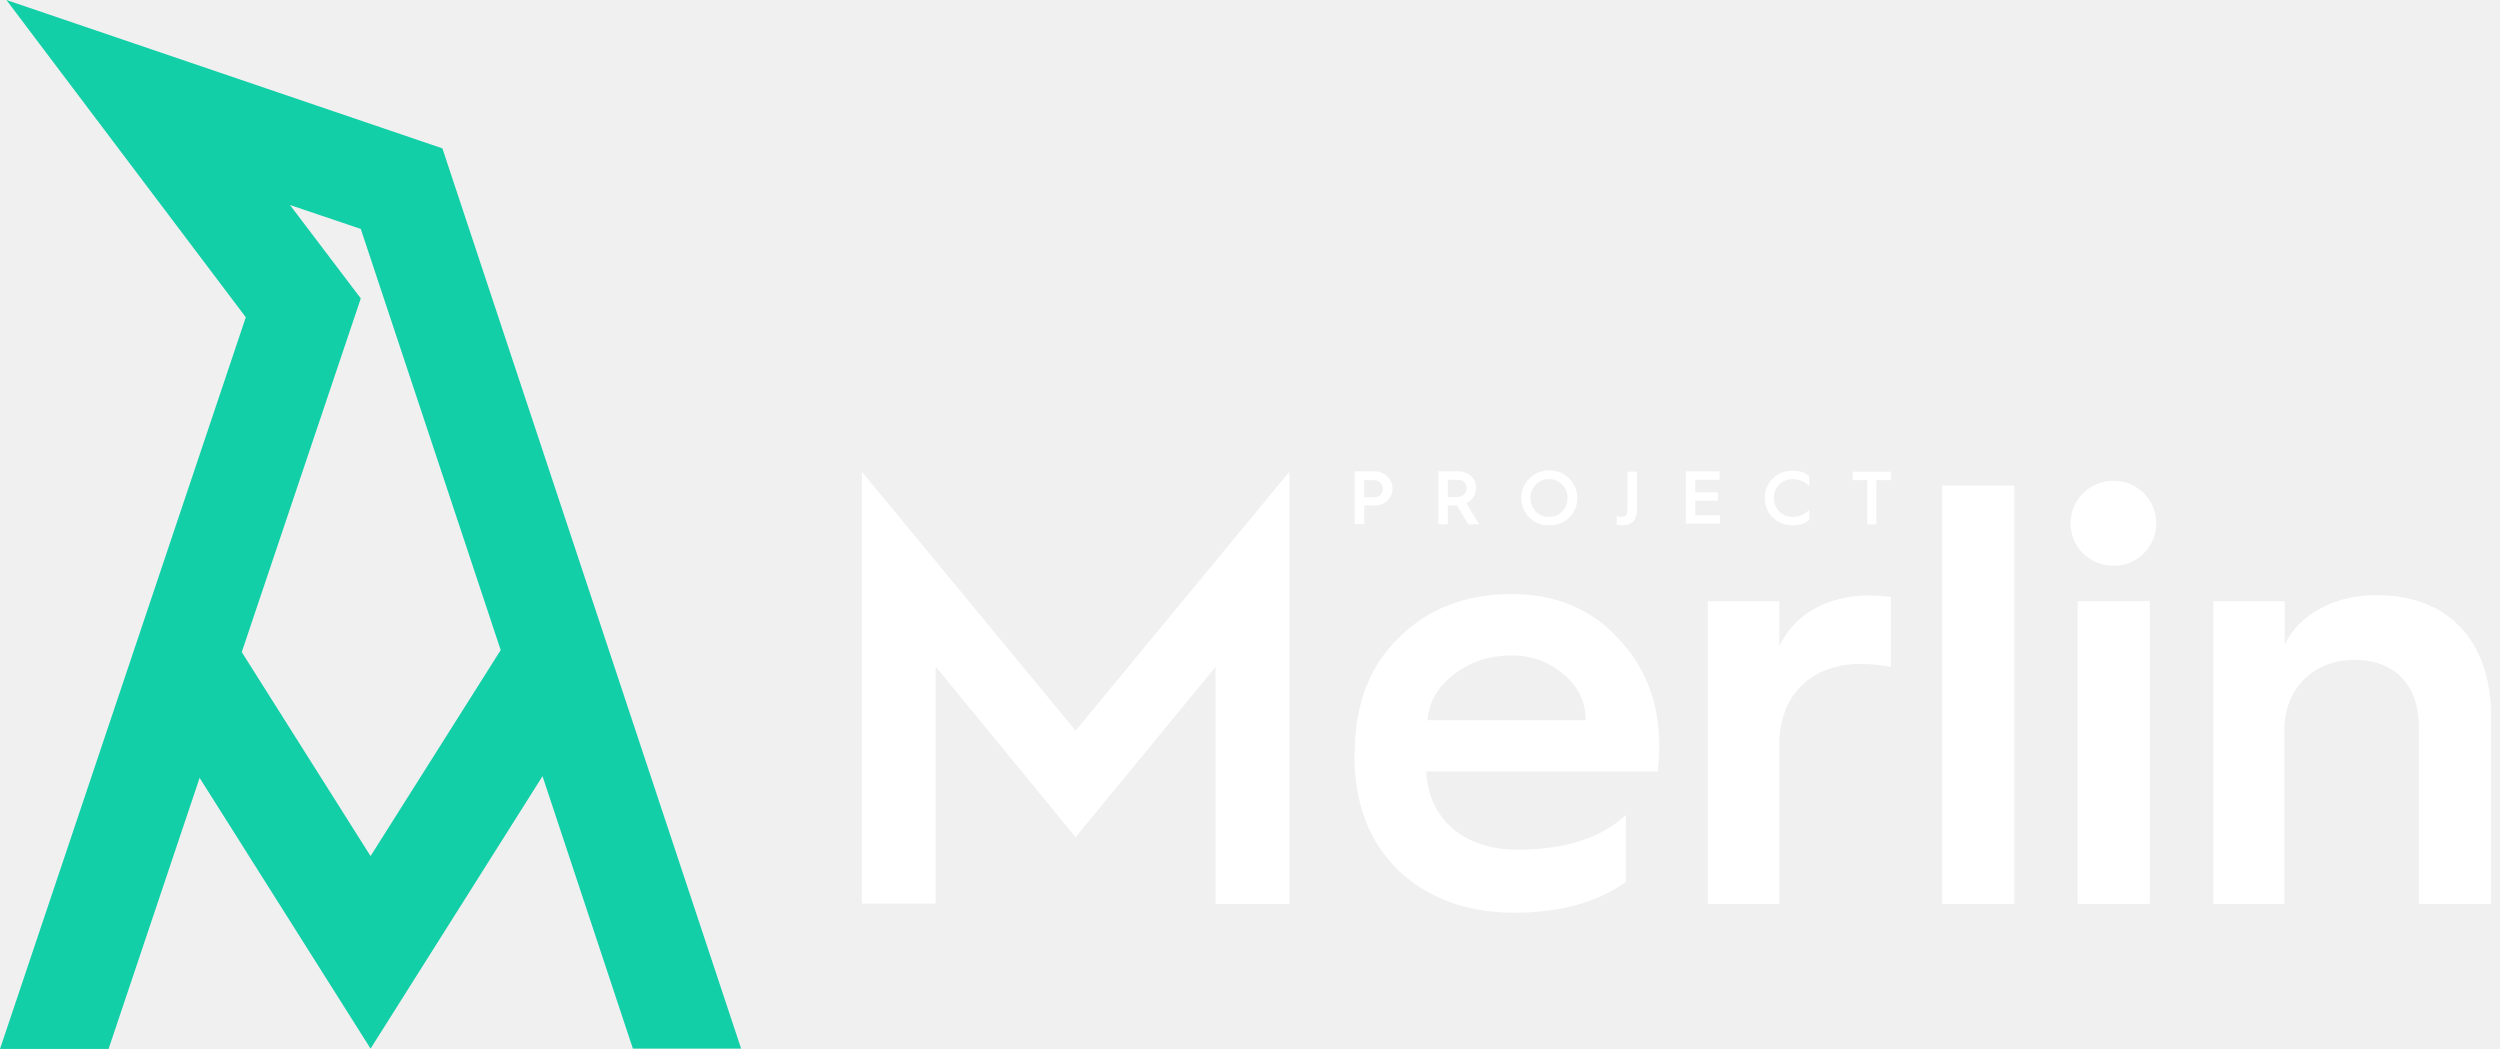
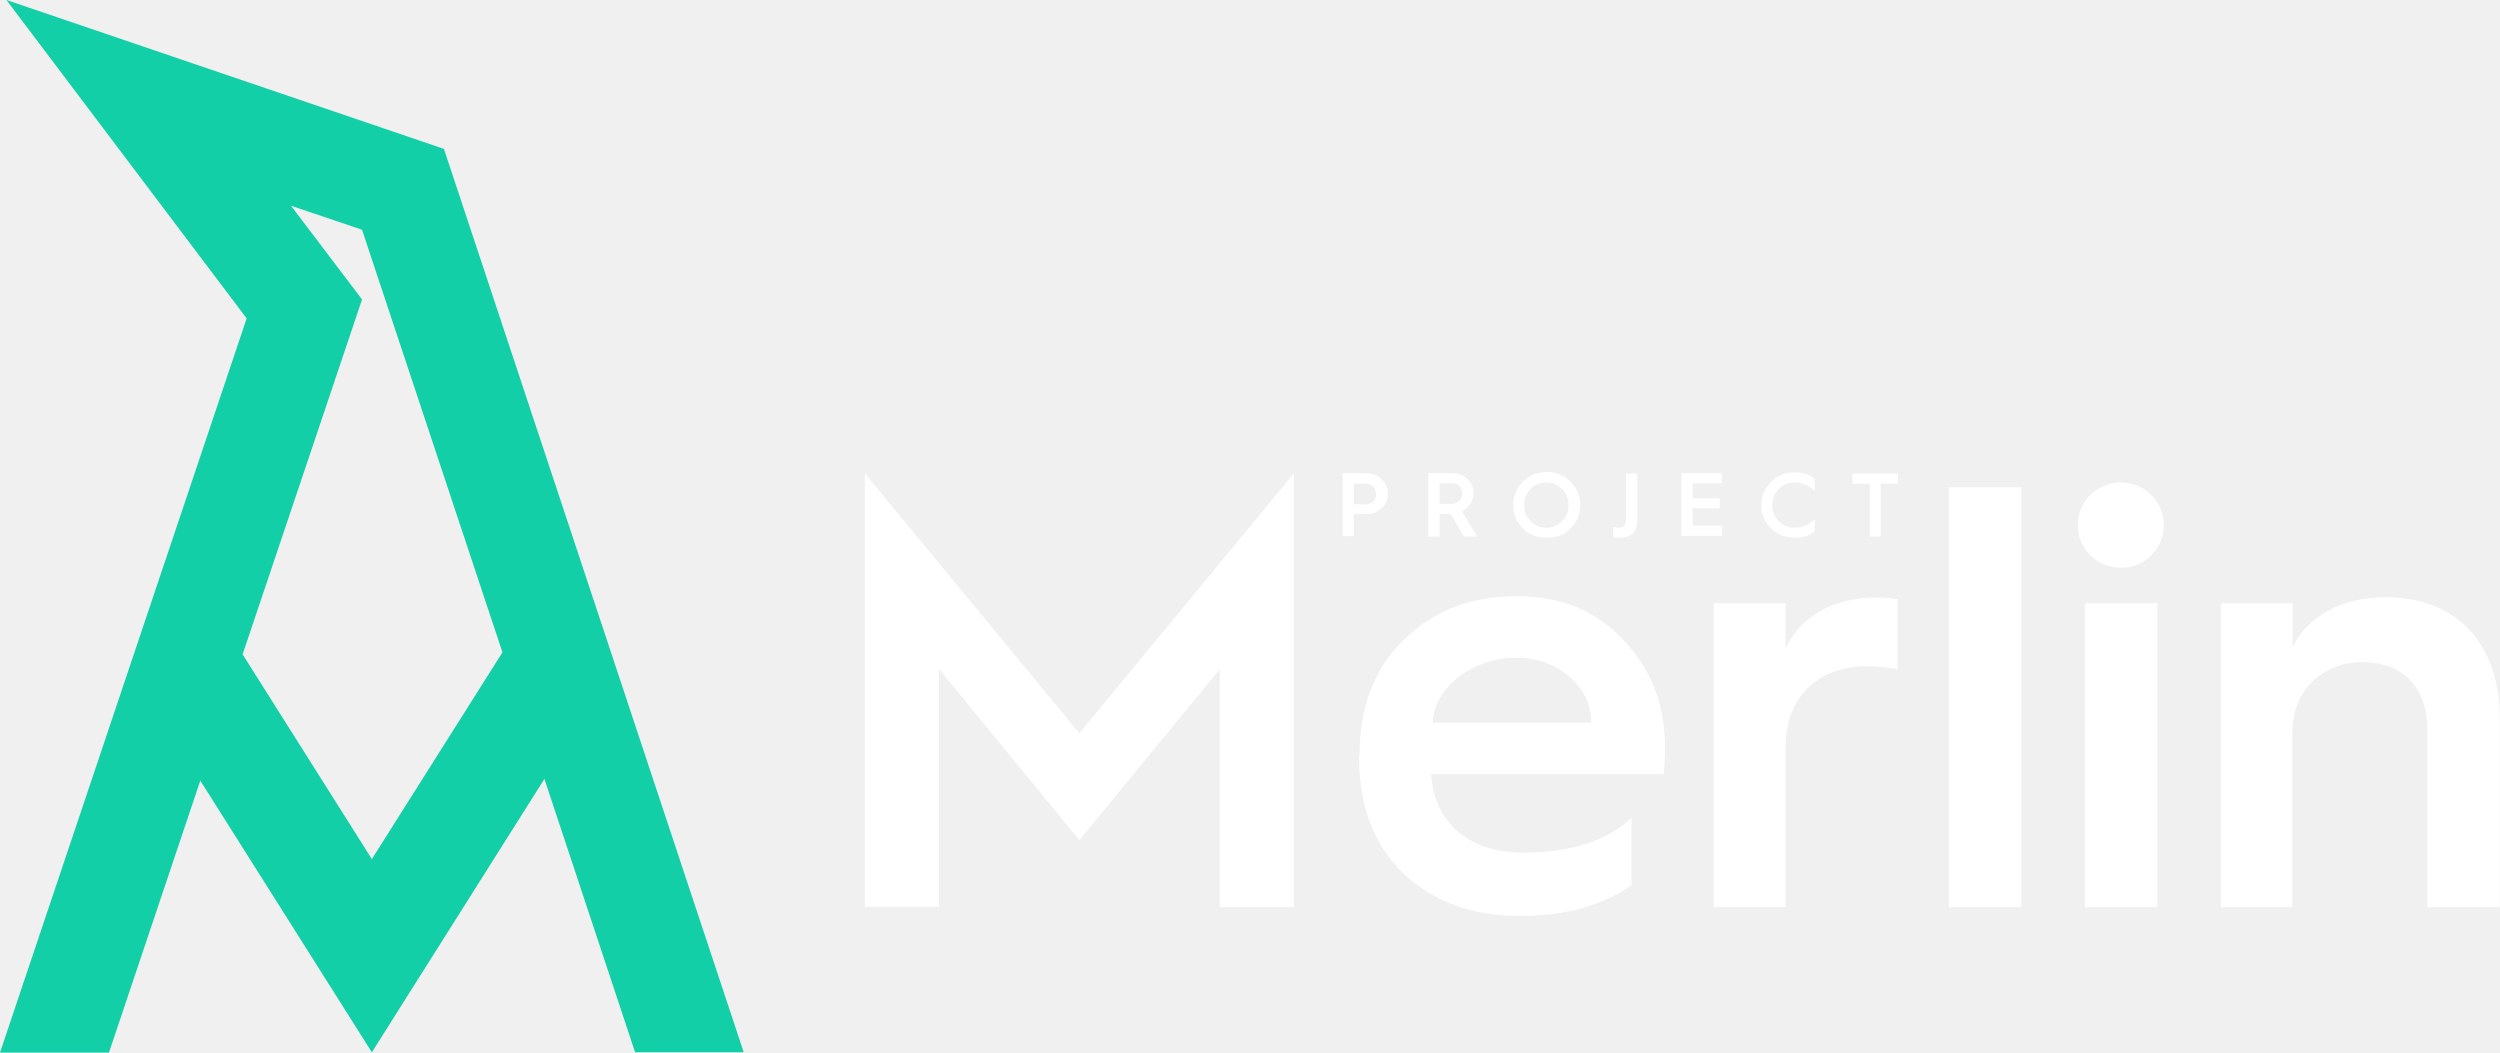
- <svg xmlns="http://www.w3.org/2000/svg" width="143" height="60" viewBox="0 0 143 60" fill="none">
-   <g clip-path="url(#clip0_458_33)">
-     <path d="M49.297 51.707V26.981L61.525 41.793L73.752 26.981V51.707H69.528V38.148L61.525 47.888L53.521 38.129V51.687H49.297V51.707Z" fill="white" />
-     <path d="M77.492 43.047C77.492 40.328 78.321 38.129 79.999 36.49C81.677 34.812 83.837 33.982 86.46 33.982C88.967 33.982 90.992 34.812 92.535 36.49C94.117 38.129 94.908 40.193 94.908 42.642C94.908 43.163 94.869 43.664 94.83 44.127H81.581C81.716 46.866 83.741 48.602 86.788 48.602C89.507 48.602 91.571 47.946 92.998 46.615V50.453C91.32 51.63 89.18 52.208 86.614 52.208C83.895 52.208 81.677 51.379 79.98 49.778C78.302 48.139 77.473 45.94 77.473 43.221V43.047H77.492ZM90.703 41.196C90.703 40.193 90.298 39.306 89.469 38.592C88.639 37.878 87.656 37.492 86.441 37.492C85.168 37.492 84.069 37.878 83.143 38.592C82.217 39.306 81.735 40.173 81.658 41.196H90.703Z" fill="white" />
-     <path d="M97.688 51.707V34.387H101.776V36.972C102.606 35.159 104.496 34.06 106.926 34.06C107.408 34.06 107.813 34.098 108.16 34.156V38.148C107.639 38.052 107.061 37.975 106.444 37.975C103.589 37.975 101.776 39.768 101.776 42.603V51.707H97.688Z" fill="white" />
-     <path d="M111.09 51.706V27.772H115.217V51.706H111.09Z" fill="white" />
-     <path d="M118.438 29.932C118.438 28.563 119.537 27.502 120.906 27.502C122.237 27.502 123.336 28.563 123.336 29.932C123.336 31.301 122.237 32.362 120.906 32.362C119.537 32.362 118.438 31.301 118.438 29.932ZM118.843 51.706V34.387H122.97V51.706H118.843Z" fill="white" />
-     <path d="M126.598 51.706V34.387H130.686V36.856C131.516 35.178 133.464 34.04 135.932 34.04C140.06 34.04 142.49 36.682 142.49 40.983V51.706H138.362V41.581C138.362 39.209 136.993 37.743 134.679 37.743C132.345 37.743 130.667 39.382 130.667 41.755V51.706H126.598Z" fill="white" />
-     <path d="M77.492 29.99V26.962H78.649C78.9 26.962 79.132 27.058 79.344 27.232C79.537 27.405 79.652 27.656 79.652 27.945C79.652 28.235 79.556 28.466 79.344 28.64C79.151 28.833 78.919 28.91 78.649 28.91H78.032V29.971H77.492V29.99ZM78.032 28.447H78.611C78.862 28.447 79.093 28.273 79.093 27.965C79.093 27.656 78.862 27.463 78.611 27.463H78.032V28.447Z" fill="white" />
-     <path d="M82.273 29.99V26.962H83.45C83.72 26.962 83.951 27.058 84.144 27.232C84.337 27.405 84.433 27.637 84.433 27.907C84.433 28.293 84.221 28.62 83.874 28.775L84.607 29.99H83.99L83.334 28.91H82.814V29.99H82.273ZM82.814 28.428H83.392C83.681 28.428 83.894 28.215 83.894 27.926C83.894 27.656 83.701 27.444 83.431 27.444H82.814V28.428Z" fill="white" />
-     <path d="M87.482 29.604C87.174 29.296 87.019 28.929 87.019 28.486C87.019 28.042 87.174 27.676 87.482 27.367C87.791 27.059 88.177 26.904 88.62 26.904C89.064 26.904 89.45 27.059 89.758 27.367C90.067 27.676 90.221 28.042 90.221 28.486C90.221 28.929 90.067 29.296 89.758 29.604C89.45 29.913 89.064 30.048 88.62 30.048C88.177 30.048 87.791 29.913 87.482 29.604ZM87.849 29.257C88.061 29.469 88.312 29.566 88.601 29.566C88.89 29.566 89.16 29.469 89.353 29.257C89.565 29.045 89.662 28.794 89.662 28.486C89.662 28.177 89.565 27.927 89.353 27.714C89.141 27.502 88.89 27.406 88.601 27.406C88.312 27.406 88.042 27.502 87.849 27.714C87.637 27.927 87.54 28.177 87.54 28.486C87.54 28.794 87.656 29.064 87.849 29.257Z" fill="white" />
-     <path d="M92.496 29.527C92.573 29.547 92.65 29.566 92.747 29.566C93.036 29.566 93.094 29.392 93.094 29.084V26.981H93.634V29.045C93.634 29.276 93.634 29.412 93.557 29.604C93.46 29.874 93.248 30.029 92.785 30.048C92.669 30.048 92.573 30.029 92.477 30.009V29.527H92.496Z" fill="white" />
-     <path d="M96.43 29.99V26.962H98.358V27.444H96.97V28.158H98.262V28.64H96.97V29.469H98.378V29.951H96.43V29.99Z" fill="white" />
-     <path d="M103.491 27.232V27.811C103.221 27.541 102.913 27.406 102.546 27.406C102.237 27.406 101.987 27.502 101.775 27.715C101.562 27.927 101.466 28.177 101.466 28.486C101.466 28.795 101.562 29.045 101.775 29.258C101.987 29.47 102.237 29.566 102.546 29.566C102.913 29.566 103.221 29.431 103.491 29.161V29.74C103.24 29.952 102.932 30.048 102.546 30.048C102.102 30.048 101.717 29.894 101.408 29.605C101.1 29.296 100.945 28.93 100.945 28.486C100.945 28.042 101.1 27.657 101.408 27.367C101.717 27.059 102.102 26.924 102.546 26.924C102.932 26.924 103.24 27.02 103.491 27.232Z" fill="white" />
-     <path d="M106.806 29.99V27.464H105.977V26.981H108.156V27.464H107.327V29.99H106.806Z" fill="white" />
-     <path d="M11.418 44.494L21.196 59.981L31.032 44.397L36.201 59.981H42.392L25.304 8.486L0.366 0L14.06 18.148L0 60H6.21L11.418 44.494ZM20.637 17.069L16.586 11.726L20.637 13.095L28.64 37.184L21.196 48.968L13.828 37.3L20.637 17.069Z" fill="#12CFA7" />
-   </g>
-   <defs>
-     <clipPath id="clip0_458_33">
-       <rect width="142.507" height="60" fill="white" />
-     </clipPath>
-   </defs>
+ <svg xmlns="http://www.w3.org/2000/svg" width="190" height="80" viewBox="0 0 190 80" fill="none">
+   <path d="M65.727 68.942V35.976L82.03 55.725L98.333 35.976V68.942H92.702V50.865L82.03 63.851L71.358 50.839V68.917H65.727V68.942Z" fill="white" />
+   <path d="M103.323 57.396C103.323 53.77 104.428 50.839 106.666 48.653C108.903 46.416 111.783 45.31 115.28 45.31C118.623 45.31 121.323 46.416 123.38 48.653C125.489 50.839 126.543 53.59 126.543 56.856C126.543 57.55 126.492 58.219 126.441 58.836H108.774C108.954 62.488 111.654 64.802 115.717 64.802C119.343 64.802 122.095 63.928 123.998 62.154V67.271C121.76 68.84 118.906 69.611 115.486 69.611C111.86 69.611 108.903 68.505 106.64 66.371C104.403 64.185 103.297 61.254 103.297 57.628V57.396H103.323ZM120.937 54.928C120.937 53.59 120.397 52.407 119.292 51.456C118.186 50.505 116.875 49.99 115.254 49.99C113.557 49.99 112.091 50.505 110.857 51.456C109.623 52.407 108.98 53.565 108.877 54.928H120.937Z" fill="white" />
+   <path d="M130.246 68.942V45.85H135.698V49.296C136.803 46.879 139.324 45.413 142.564 45.413C143.207 45.413 143.747 45.465 144.209 45.542V50.865C143.515 50.736 142.744 50.633 141.921 50.633C138.115 50.633 135.698 53.025 135.698 56.805V68.942H130.246Z" fill="white" />
+   <path d="M148.117 68.942V37.03H153.62V68.942H148.117Z" fill="white" />
+   <path d="M157.914 39.91C157.914 38.084 159.38 36.67 161.206 36.67C162.98 36.67 164.446 38.084 164.446 39.91C164.446 41.736 162.98 43.15 161.206 43.15C159.38 43.15 157.914 41.736 157.914 39.91ZM158.454 68.942V45.85H163.957V68.942H158.454Z" fill="white" />
+   <path d="M168.793 68.942V45.85H174.245V49.142C175.35 46.904 177.948 45.387 181.239 45.387C186.742 45.387 189.982 48.91 189.982 54.645V68.942H184.479V55.442C184.479 52.279 182.653 50.325 179.568 50.325C176.456 50.325 174.219 52.51 174.219 55.673V68.942H168.793Z" fill="white" />
+   <path d="M102.039 40.78V35.964H103.88C104.278 35.964 104.646 36.118 104.984 36.394C105.291 36.67 105.475 37.069 105.475 37.529C105.475 37.989 105.321 38.357 104.984 38.633C104.677 38.94 104.309 39.062 103.88 39.062H102.898V40.75H102.039V40.78ZM102.898 38.326H103.818C104.217 38.326 104.585 38.05 104.585 37.559C104.585 37.069 104.217 36.762 103.818 36.762H102.898V38.326Z" fill="white" />
+   <path d="M108.551 40.78V35.964H110.422C110.851 35.964 111.219 36.118 111.526 36.394C111.833 36.67 111.986 37.038 111.986 37.467C111.986 38.081 111.649 38.602 111.097 38.848L112.262 40.78H111.281L110.238 39.062H109.41V40.78H108.551ZM109.41 38.296H110.33C110.79 38.296 111.127 37.958 111.127 37.498C111.127 37.069 110.821 36.731 110.391 36.731H109.41V38.296Z" fill="white" />
+   <path d="M115.74 40.167C115.249 39.676 115.004 39.093 115.004 38.388C115.004 37.682 115.249 37.1 115.74 36.609C116.231 36.118 116.844 35.873 117.55 35.873C118.255 35.873 118.869 36.118 119.36 36.609C119.851 37.1 120.096 37.682 120.096 38.388C120.096 39.093 119.851 39.676 119.36 40.167C118.869 40.658 118.255 40.873 117.55 40.873C116.844 40.873 116.231 40.658 115.74 40.167ZM116.323 39.615C116.66 39.952 117.059 40.106 117.519 40.106C117.979 40.106 118.409 39.952 118.716 39.615C119.053 39.278 119.206 38.879 119.206 38.388C119.206 37.897 119.053 37.498 118.716 37.161C118.378 36.824 117.979 36.67 117.519 36.67C117.059 36.67 116.63 36.824 116.323 37.161C115.985 37.498 115.832 37.897 115.832 38.388C115.832 38.879 116.016 39.308 116.323 39.615Z" fill="white" />
+   <path d="M122.624 40.044C122.747 40.074 122.87 40.105 123.023 40.105C123.483 40.105 123.575 39.829 123.575 39.338V35.995H124.434V39.277C124.434 39.645 124.434 39.86 124.312 40.166C124.158 40.596 123.821 40.841 123.085 40.872C122.901 40.872 122.747 40.841 122.594 40.811V40.044H122.624Z" fill="white" />
+   <path d="M127.785 40.78V35.964H130.853V36.731H128.644V37.866H130.699V38.633H128.644V39.952H130.883V40.719H127.785V40.78Z" fill="white" />
+   <path d="M137.92 36.394V37.314C137.491 36.884 137 36.67 136.417 36.67C135.926 36.67 135.528 36.823 135.19 37.16C134.853 37.498 134.699 37.897 134.699 38.388C134.699 38.878 134.853 39.277 135.19 39.614C135.528 39.952 135.926 40.105 136.417 40.105C137 40.105 137.491 39.891 137.92 39.461V40.381C137.521 40.719 137.031 40.872 136.417 40.872C135.712 40.872 135.098 40.627 134.607 40.167C134.116 39.676 133.871 39.093 133.871 38.388C133.871 37.682 134.116 37.069 134.607 36.608C135.098 36.118 135.712 35.903 136.417 35.903C137.031 35.903 137.521 36.056 137.92 36.394Z" fill="white" />
+   <path d="M142.104 40.78V36.761H140.785V35.995H144.251V36.761H142.932V40.78H142.104Z" fill="white" />
+   <path d="M15.223 59.325L28.261 79.974L41.376 59.196L48.267 79.974H56.522L33.738 11.315L0.489 0L18.746 24.198L0 80H8.28L15.223 59.325ZM27.515 22.758L22.115 15.635L27.515 17.461L38.187 49.579L28.261 65.291L18.438 49.733L27.515 22.758Z" fill="#12CFA7" />
</svg>
